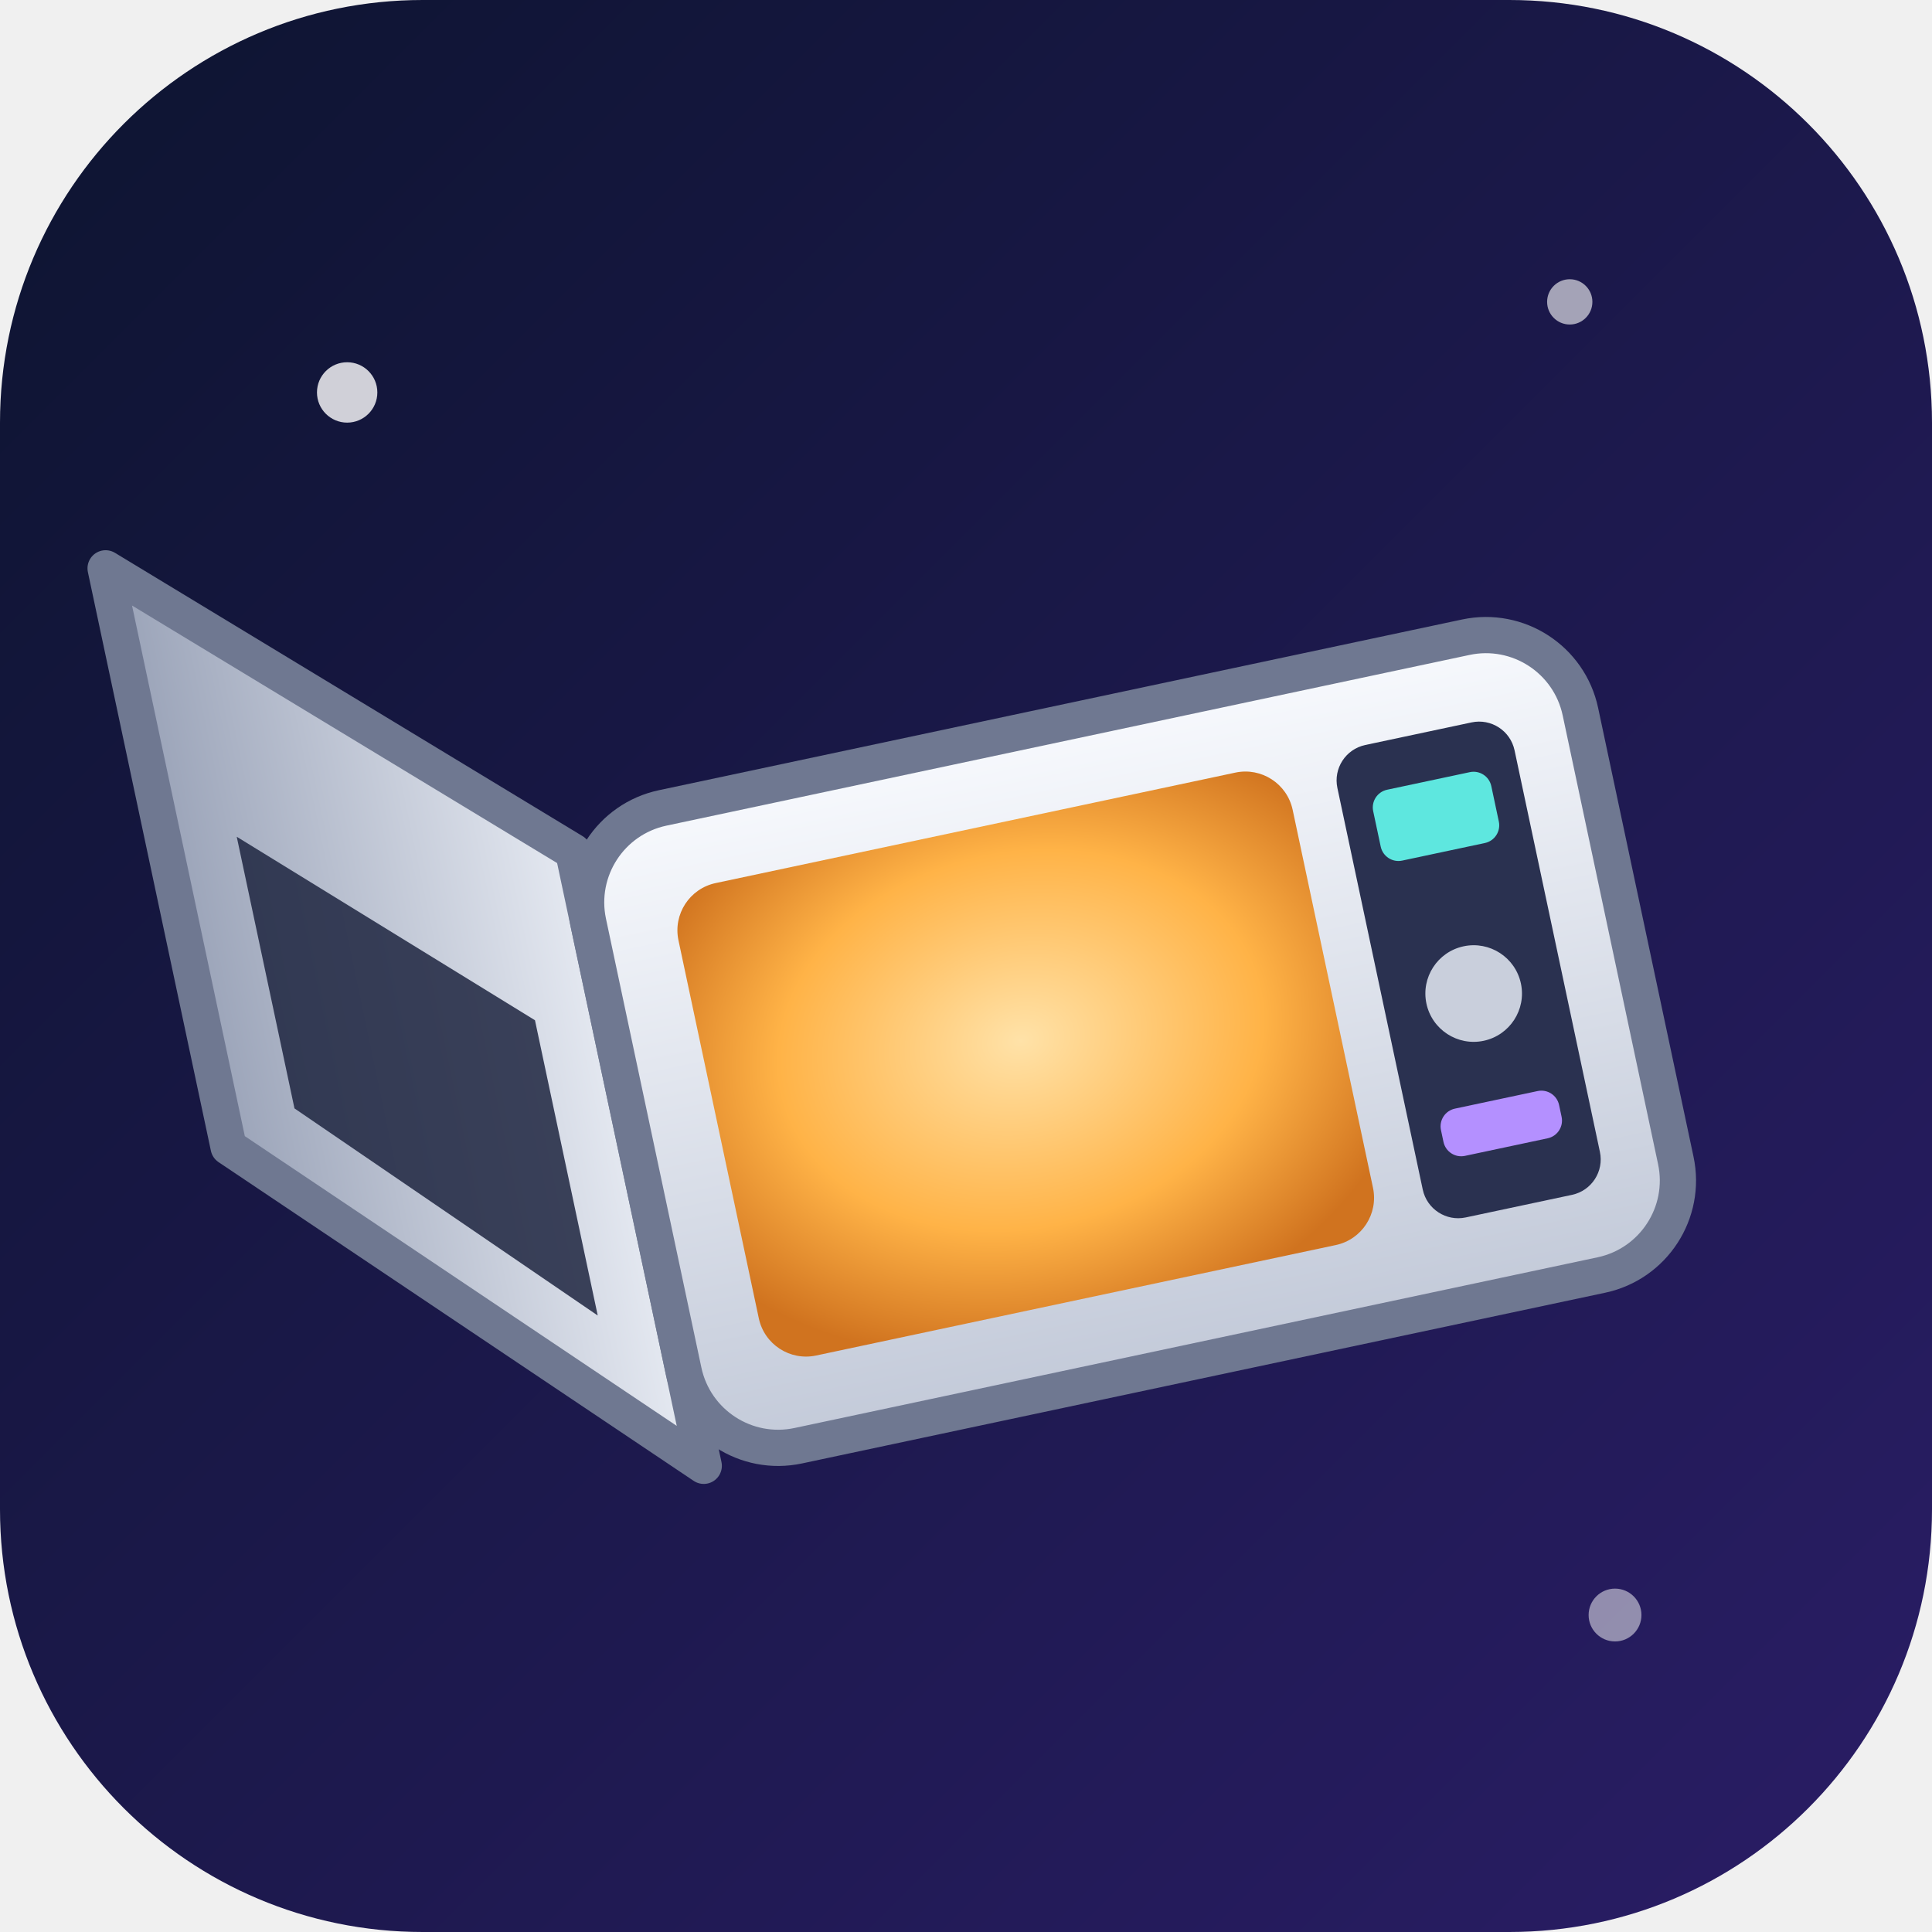
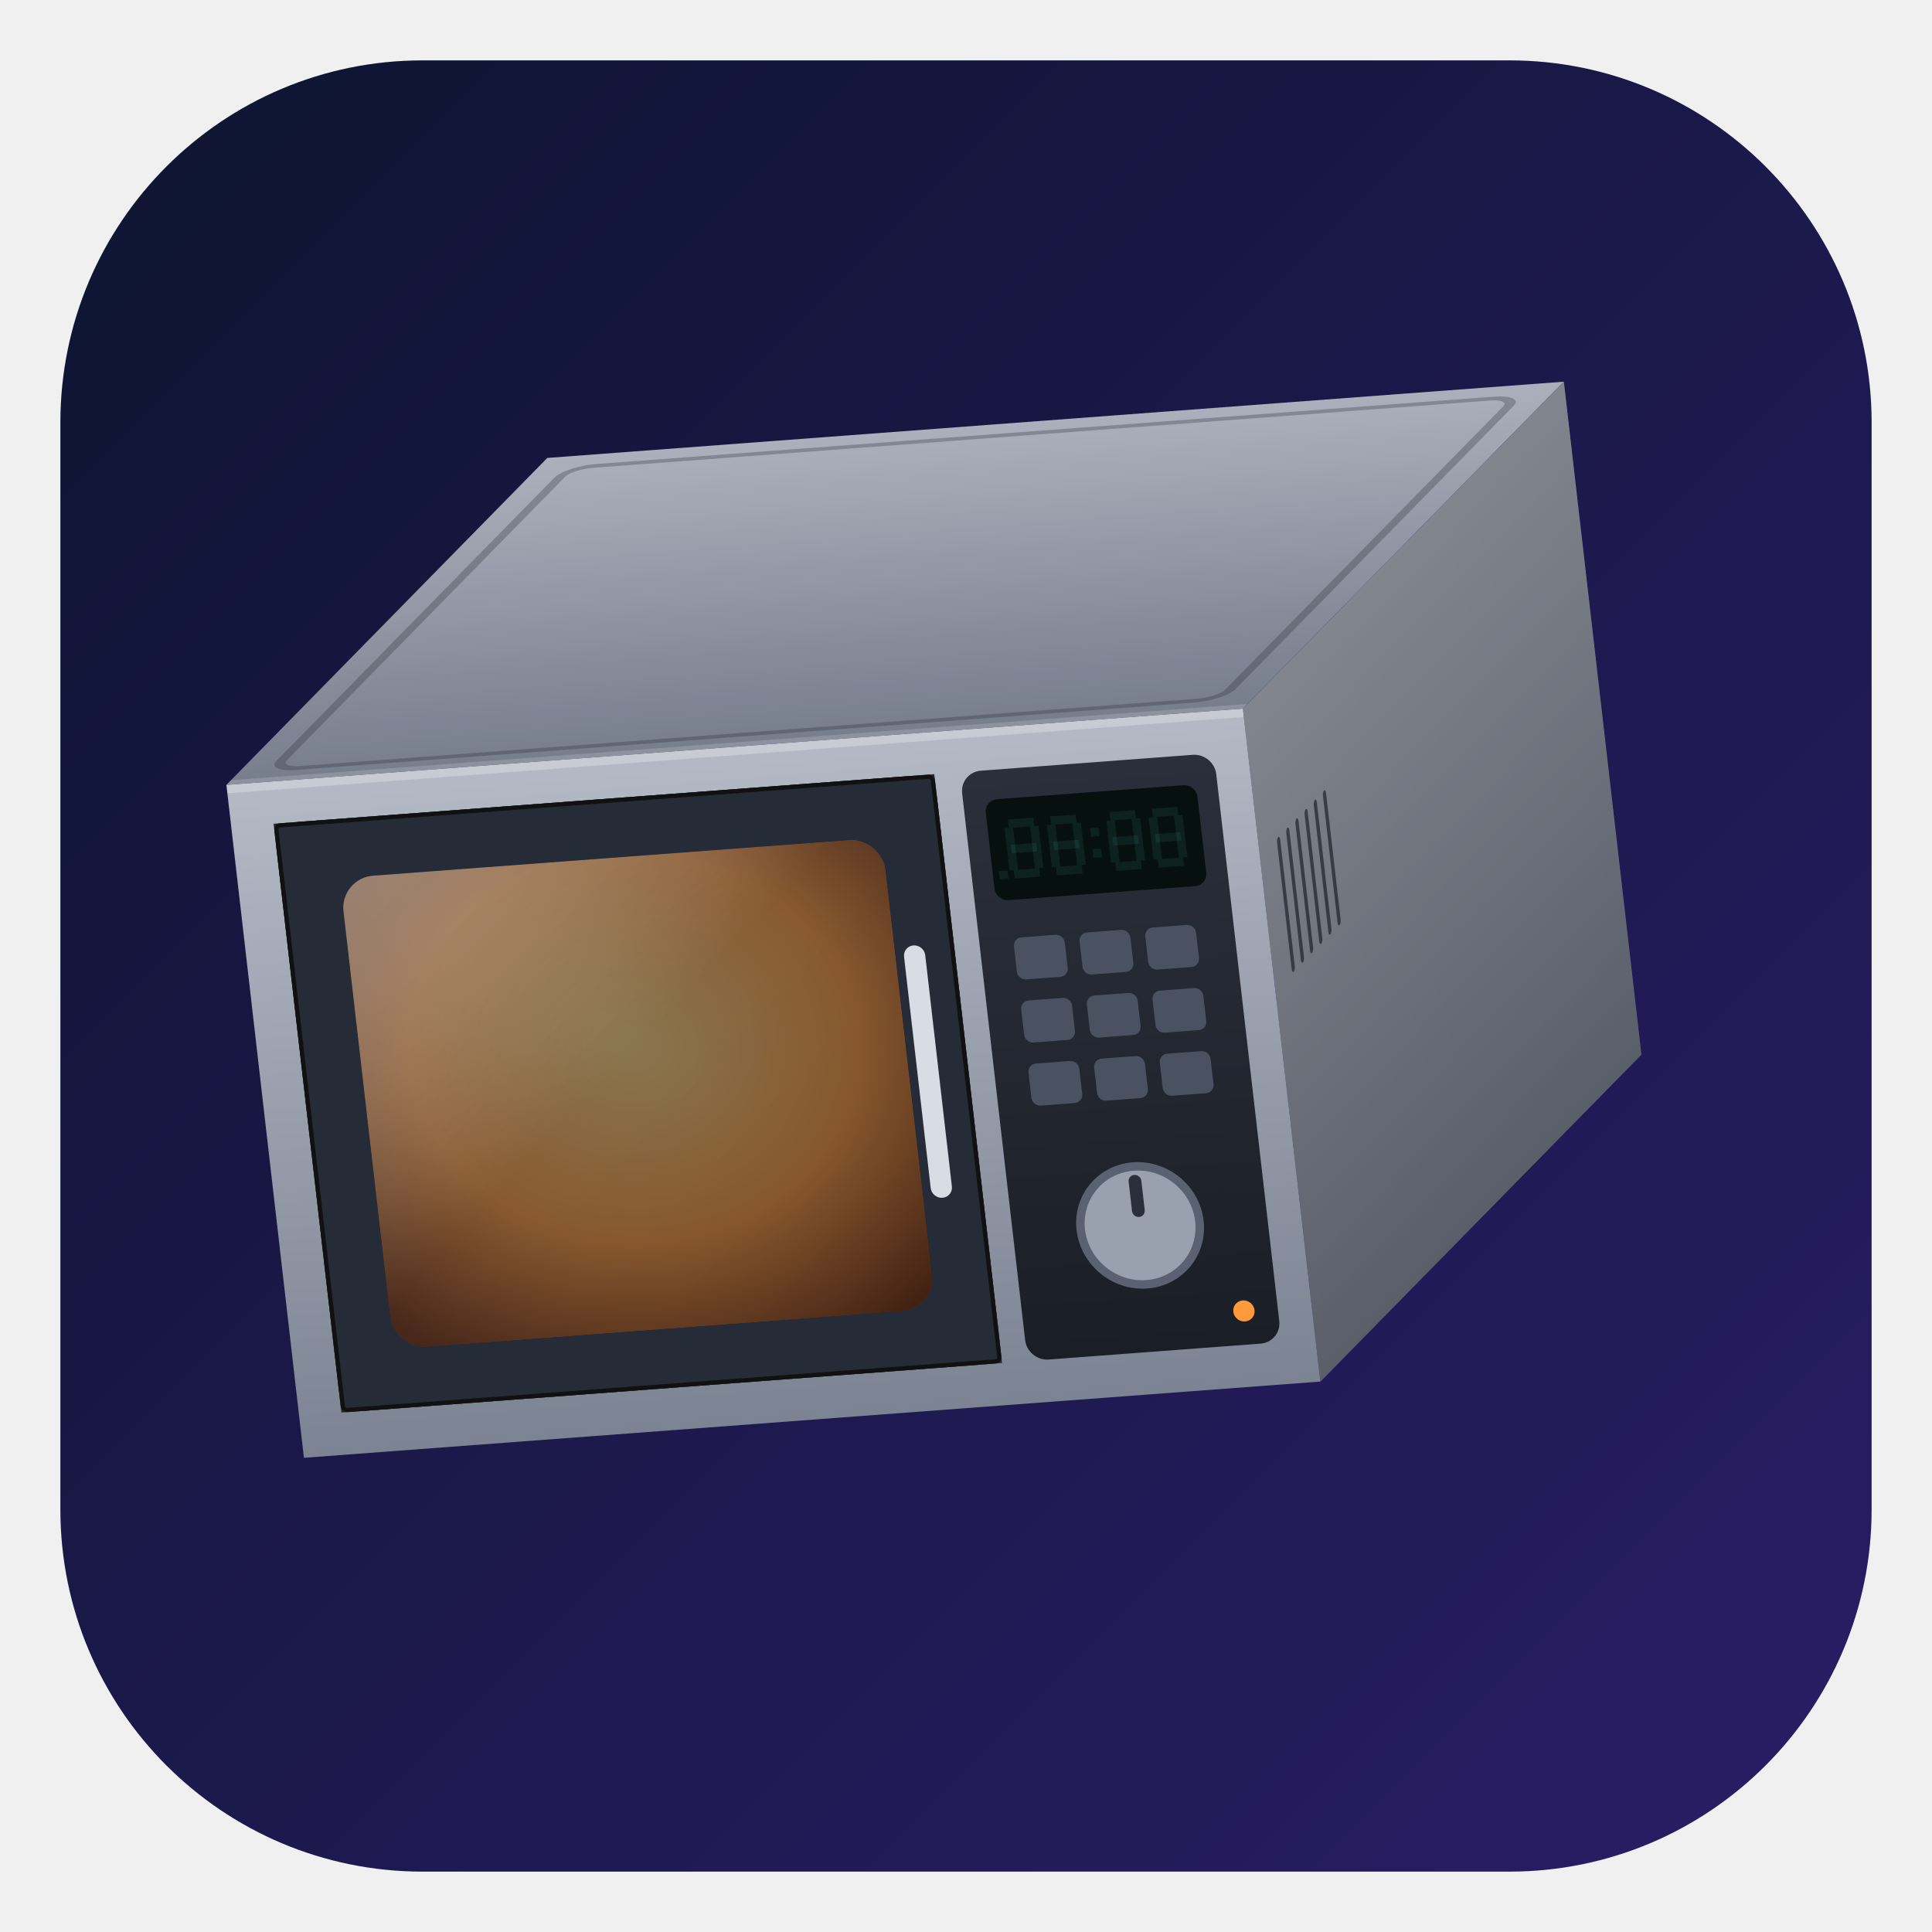
<svg xmlns="http://www.w3.org/2000/svg" width="256" height="256" viewBox="0 0 256 256">
  <defs>
-     <linearGradient id="sky" x1="0" y1="0" x2="1" y2="1">
-       <stop offset="0" stop-color="#0d1430" />
-       <stop offset="1" stop-color="#2a1d66" />
-     </linearGradient>
-     <radialGradient id="inside" cx="0.5" cy="0.45" r="0.65">
-       <stop offset="0" stop-color="#ffe2a8" />
-       <stop offset="0.6" stop-color="#ffb347" />
-       <stop offset="1" stop-color="#d0731f" />
-     </radialGradient>
-     <linearGradient id="body" x1="0" y1="0" x2="0" y2="1">
-       <stop offset="0" stop-color="#f7f9fd" />
-       <stop offset="1" stop-color="#c3cad9" />
-     </linearGradient>
-     <linearGradient id="door" x1="0" y1="0" x2="1" y2="0">
-       <stop offset="0" stop-color="#9aa3b8" />
-       <stop offset="1" stop-color="#e6eaf2" />
-     </linearGradient>
+     <g id="body-silver">
+       <defs>
+         <linearGradient id="body-silver-body" x1="0" y1="0" x2="0" y2="1">
+           <stop offset="0" stop-color="#b3b9c5" />
+           <stop offset="1" stop-color="#7c8392" />
+         </linearGradient>
+         <linearGradient id="body-silver-panel" x1="0" y1="0" x2="0" y2="1">
+           <stop offset="0" stop-color="#2a303b" />
+           <stop offset="1" stop-color="#1a1e26" />
+         </linearGradient>
+       </defs>
+       <g transform="translate(0 0)">
+         <rect width="240" height="160" fill="url(#body-silver-body)" />
+         <rect width="240" height="2" fill="#ffffff" opacity="0.25" />
+         <rect x="10" y="10" width="156" height="140" rx="6" fill="#1a1f28" />
+         <rect x="172" y="10" width="60" height="140" rx="5" fill="url(#body-silver-panel)" />
+         <rect x="177" y="17" width="50" height="24" rx="3" fill="#06110f" />
+         <rect x="180" y="50" width="12" height="10" rx="2" fill="#4a5262" />
+         <rect x="195.5" y="50" width="12" height="10" rx="2" fill="#4a5262" />
+         <rect x="211" y="50" width="12" height="10" rx="2" fill="#4a5262" />
+         <rect x="180" y="65" width="12" height="10" rx="2" fill="#4a5262" />
+         <rect x="195.5" y="65" width="12" height="10" rx="2" fill="#4a5262" />
+         <rect x="211" y="65" width="12" height="10" rx="2" fill="#4a5262" />
+         <rect x="180" y="80" width="12" height="10" rx="2" fill="#4a5262" />
+         <rect x="195.5" y="80" width="12" height="10" rx="2" fill="#4a5262" />
+         <rect x="211" y="80" width="12" height="10" rx="2" fill="#4a5262" />
+         <circle cx="202" cy="120" r="14" fill="#9aa1ae" stroke="#5a6170" stroke-width="2" />
+         <rect x="200.5" y="108" width="3" height="10" rx="1.5" fill="#2a303b" />
+         <circle cx="224" cy="142" r="2.5" fill="#ff9a3c" />
+       </g>
+       <g transform="translate(250 0)">
+         <rect width="240" height="160" fill="url(#body-silver-body)" />
+         <rect x="20" y="22" width="5" height="5" rx="1" fill="#2a2e38" opacity="0.7" />
+         <rect x="29" y="22" width="5" height="5" rx="1" fill="#2a2e38" opacity="0.7" />
+         <rect x="38" y="22" width="5" height="5" rx="1" fill="#2a2e38" opacity="0.7" />
+         <rect x="47" y="22" width="5" height="5" rx="1" fill="#2a2e38" opacity="0.7" />
+         <rect x="56" y="22" width="5" height="5" rx="1" fill="#2a2e38" opacity="0.7" />
+         <rect x="65" y="22" width="5" height="5" rx="1" fill="#2a2e38" opacity="0.7" />
+         <rect x="74" y="22" width="5" height="5" rx="1" fill="#2a2e38" opacity="0.7" />
+         <rect x="83" y="22" width="5" height="5" rx="1" fill="#2a2e38" opacity="0.7" />
+         <rect x="92" y="22" width="5" height="5" rx="1" fill="#2a2e38" opacity="0.7" />
+         <rect x="101" y="22" width="5" height="5" rx="1" fill="#2a2e38" opacity="0.7" />
+         <rect x="20" y="31" width="5" height="5" rx="1" fill="#2a2e38" opacity="0.7" />
+         <rect x="29" y="31" width="5" height="5" rx="1" fill="#2a2e38" opacity="0.7" />
+         <rect x="38" y="31" width="5" height="5" rx="1" fill="#2a2e38" opacity="0.7" />
+         <rect x="47" y="31" width="5" height="5" rx="1" fill="#2a2e38" opacity="0.7" />
+         <rect x="56" y="31" width="5" height="5" rx="1" fill="#2a2e38" opacity="0.7" />
+         <rect x="65" y="31" width="5" height="5" rx="1" fill="#2a2e38" opacity="0.7" />
+         <rect x="74" y="31" width="5" height="5" rx="1" fill="#2a2e38" opacity="0.7" />
+         <rect x="83" y="31" width="5" height="5" rx="1" fill="#2a2e38" opacity="0.7" />
+         <rect x="92" y="31" width="5" height="5" rx="1" fill="#2a2e38" opacity="0.7" />
+         <rect x="101" y="31" width="5" height="5" rx="1" fill="#2a2e38" opacity="0.7" />
+         <rect x="20" y="40" width="5" height="5" rx="1" fill="#2a2e38" opacity="0.7" />
+         <rect x="29" y="40" width="5" height="5" rx="1" fill="#2a2e38" opacity="0.7" />
+         <rect x="38" y="40" width="5" height="5" rx="1" fill="#2a2e38" opacity="0.7" />
+         <rect x="47" y="40" width="5" height="5" rx="1" fill="#2a2e38" opacity="0.7" />
+         <rect x="56" y="40" width="5" height="5" rx="1" fill="#2a2e38" opacity="0.7" />
+         <rect x="65" y="40" width="5" height="5" rx="1" fill="#2a2e38" opacity="0.7" />
+         <rect x="74" y="40" width="5" height="5" rx="1" fill="#2a2e38" opacity="0.7" />
+         <rect x="83" y="40" width="5" height="5" rx="1" fill="#2a2e38" opacity="0.7" />
+         <rect x="92" y="40" width="5" height="5" rx="1" fill="#2a2e38" opacity="0.7" />
+         <rect x="101" y="40" width="5" height="5" rx="1" fill="#2a2e38" opacity="0.7" />
+         <rect x="20" y="49" width="5" height="5" rx="1" fill="#2a2e38" opacity="0.7" />
+         <rect x="29" y="49" width="5" height="5" rx="1" fill="#2a2e38" opacity="0.7" />
+         <rect x="38" y="49" width="5" height="5" rx="1" fill="#2a2e38" opacity="0.7" />
+         <rect x="47" y="49" width="5" height="5" rx="1" fill="#2a2e38" opacity="0.7" />
+         <rect x="56" y="49" width="5" height="5" rx="1" fill="#2a2e38" opacity="0.7" />
+         <rect x="65" y="49" width="5" height="5" rx="1" fill="#2a2e38" opacity="0.7" />
+         <rect x="74" y="49" width="5" height="5" rx="1" fill="#2a2e38" opacity="0.7" />
+         <rect x="83" y="49" width="5" height="5" rx="1" fill="#2a2e38" opacity="0.7" />
+         <rect x="92" y="49" width="5" height="5" rx="1" fill="#2a2e38" opacity="0.7" />
+         <rect x="101" y="49" width="5" height="5" rx="1" fill="#2a2e38" opacity="0.7" />
+         <rect x="150" y="110" width="60" height="28" rx="3" fill="#2a2e38" opacity="0.55" />
+       </g>
+       <g transform="translate(500 0)">
+         <rect width="210" height="160" fill="url(#body-silver-body)" />
+         <line x1="12" y1="36" x2="12" y2="66" stroke="#2a2e38" stroke-width="2" stroke-linecap="round" opacity="0.7" />
+         <line x1="18" y1="36" x2="18" y2="66" stroke="#2a2e38" stroke-width="2" stroke-linecap="round" opacity="0.7" />
+         <line x1="24" y1="36" x2="24" y2="66" stroke="#2a2e38" stroke-width="2" stroke-linecap="round" opacity="0.7" />
+         <line x1="30" y1="36" x2="30" y2="66" stroke="#2a2e38" stroke-width="2" stroke-linecap="round" opacity="0.7" />
+         <line x1="36" y1="36" x2="36" y2="66" stroke="#2a2e38" stroke-width="2" stroke-linecap="round" opacity="0.7" />
+         <line x1="42" y1="36" x2="42" y2="66" stroke="#2a2e38" stroke-width="2" stroke-linecap="round" opacity="0.7" />
+       </g>
+       <g transform="translate(0 220)">
+         <rect width="210" height="160" fill="url(#body-silver-body)" />
+         <line x1="198" y1="36" x2="198" y2="66" stroke="#2a2e38" stroke-width="2" stroke-linecap="round" opacity="0.7" />
+         <line x1="192" y1="36" x2="192" y2="66" stroke="#2a2e38" stroke-width="2" stroke-linecap="round" opacity="0.7" />
+         <line x1="186" y1="36" x2="186" y2="66" stroke="#2a2e38" stroke-width="2" stroke-linecap="round" opacity="0.7" />
+         <line x1="180" y1="36" x2="180" y2="66" stroke="#2a2e38" stroke-width="2" stroke-linecap="round" opacity="0.7" />
+         <line x1="174" y1="36" x2="174" y2="66" stroke="#2a2e38" stroke-width="2" stroke-linecap="round" opacity="0.7" />
+         <line x1="168" y1="36" x2="168" y2="66" stroke="#2a2e38" stroke-width="2" stroke-linecap="round" opacity="0.7" />
+       </g>
+       <g transform="translate(220 220)">
+         <rect width="240" height="210" fill="url(#body-silver-body)" />
+         <rect x="8" y="8" width="224" height="194" rx="6" fill="none" stroke="#2a2e38" stroke-width="2.5" opacity="0.3" />
+         <rect y="207" width="240" height="3" fill="#ffffff" opacity="0.18" />
+       </g>
+       <g transform="translate(470 220)">
+         <rect width="240" height="210" fill="url(#body-silver-body)" />
+         <rect width="240" height="210" fill="#1a1e26" opacity="0.35" />
+         <rect x="90" y="85" width="60" height="40" rx="3" fill="#2a2e38" opacity="0.7" />
+         <rect x="96" y="92" width="48" height="4" rx="1" fill="#9aa1ae" opacity="0.5" />
+         <rect x="96" y="101" width="34" height="4" rx="1" fill="#9aa1ae" opacity="0.5" />
+         <circle cx="26" cy="26" r="11" fill="#14171d" />
+         <circle cx="214" cy="26" r="11" fill="#14171d" />
+         <circle cx="26" cy="184" r="11" fill="#14171d" />
+         <circle cx="214" cy="184" r="11" fill="#14171d" />
+       </g>
+     </g>
+     <g id="door">
+       <defs>
+         <linearGradient id="door-glass" x1="0" y1="0" x2="1" y2="1">
+           <stop offset="0" stop-color="#1b2433" />
+           <stop offset="1" stop-color="#0b0f17" />
+         </linearGradient>
+         <linearGradient id="door-shine" x1="0" y1="0" x2="1" y2="1">
+           <stop offset="0" stop-color="#ffffff" stop-opacity="0.35" />
+           <stop offset="0.45" stop-color="#ffffff" stop-opacity="0" />
+         </linearGradient>
+       </defs>
+       <g transform="translate(0 0)">
+         <path fill-rule="evenodd" fill="#262c37" d="M0 0H156V140H0Z M22 14H134A8 8 0 0 1 142 22V118A8 8 0 0 1 134 126H22A8 8 0 0 1 14 118V22A8 8 0 0 1 22 14Z" />
+         <rect x="0.5" y="0.5" width="155" height="139" rx="1" fill="none" stroke="#111111" stroke-width="1" />
+         <rect x="14" y="14" width="128" height="112" rx="8" fill="url(#door-glass)" opacity="0.5" />
+         <rect x="14" y="14" width="128" height="112" rx="8" fill="url(#door-shine)" />
+         <rect x="144" y="40" width="5" height="60" rx="2.5" fill="#d8dce4" />
+       </g>
+       <g transform="translate(160 0)">
+         <path fill-rule="evenodd" fill="#1d222b" d="M0 0H156V140H0Z M22 14H134A8 8 0 0 1 142 22V118A8 8 0 0 1 134 126H22A8 8 0 0 1 14 118V22A8 8 0 0 1 22 14Z" />
+         <rect x="5" y="5" width="146" height="130" rx="4" fill="none" stroke="#3a404c" stroke-width="2" />
+         <rect x="14" y="14" width="128" height="112" rx="8" fill="#121821" opacity="0.45" />
+       </g>
+       <g transform="translate(320 0)">
+         <rect width="10" height="10" fill="#1d222b" />
+       </g>
+     </g>
+     <g id="interior">
+       <defs>
+         <radialGradient id="interior-glow" cx="0.5" cy="0.4" r="0.75">
+           <stop offset="0" stop-color="#ffd27a" />
+           <stop offset="0.55" stop-color="#ff9a3c" />
+           <stop offset="1" stop-color="#7a3410" />
+         </radialGradient>
+       </defs>
+       <g transform="translate(0 0)">
+         <rect width="128" height="128" fill="url(#interior-glow)" />
+       </g>
+       <g transform="translate(140 0)">
+         <rect width="256" height="256" fill="#e8a060" />
+         <circle cx="128" cy="128" r="124" fill="#fff4dc" stroke="#c46a26" stroke-width="5" />
+         <circle cx="128" cy="128" r="84" fill="none" stroke="#e0c49a" stroke-width="3" />
+         <rect x="122" y="10" width="12" height="40" rx="6" fill="#d9a46a" transform="rotate(0 128 128)" />
+         <rect x="122" y="10" width="12" height="40" rx="6" fill="#d9a46a" transform="rotate(120 128 128)" />
+         <rect x="122" y="10" width="12" height="40" rx="6" fill="#d9a46a" transform="rotate(240 128 128)" />
+       </g>
+     </g>
+     <g id="led">
+       <rect width="48" height="22" fill="#06110f" />
+       <rect x="4" y="4" width="6" height="2" fill="#5ee7df" opacity="0.08" />
+       <rect x="9" y="6" width="2" height="5" fill="#5ee7df" opacity="0.08" />
+       <rect x="9" y="11" width="2" height="5" fill="#5ee7df" opacity="0.08" />
+       <rect x="4" y="16" width="6" height="2" fill="#5ee7df" opacity="0.08" />
+       <rect x="3" y="11" width="2" height="5" fill="#5ee7df" opacity="0.08" />
+       <rect x="3" y="6" width="2" height="5" fill="#5ee7df" opacity="0.08" />
+       <rect x="4" y="10" width="6" height="2" fill="#5ee7df" opacity="0.08" />
+       <rect x="14" y="4" width="6" height="2" fill="#5ee7df" opacity="0.08" />
+       <rect x="19" y="6" width="2" height="5" fill="#5ee7df" opacity="0.08" />
+       <rect x="19" y="11" width="2" height="5" fill="#5ee7df" opacity="0.08" />
+       <rect x="14" y="16" width="6" height="2" fill="#5ee7df" opacity="0.08" />
+       <rect x="13" y="11" width="2" height="5" fill="#5ee7df" opacity="0.08" />
+       <rect x="13" y="6" width="2" height="5" fill="#5ee7df" opacity="0.08" />
+       <rect x="14" y="10" width="6" height="2" fill="#5ee7df" opacity="0.08" />
+       <rect x="28" y="4" width="6" height="2" fill="#5ee7df" opacity="0.08" />
+       <rect x="33" y="6" width="2" height="5" fill="#5ee7df" opacity="0.08" />
+       <rect x="33" y="11" width="2" height="5" fill="#5ee7df" opacity="0.08" />
+       <rect x="28" y="16" width="6" height="2" fill="#5ee7df" opacity="0.08" />
+       <rect x="27" y="11" width="2" height="5" fill="#5ee7df" opacity="0.08" />
+       <rect x="27" y="6" width="2" height="5" fill="#5ee7df" opacity="0.08" />
+       <rect x="28" y="10" width="6" height="2" fill="#5ee7df" opacity="0.08" />
+       <rect x="38" y="4" width="6" height="2" fill="#5ee7df" opacity="0.08" />
+       <rect x="43" y="6" width="2" height="5" fill="#5ee7df" opacity="0.08" />
+       <rect x="43" y="11" width="2" height="5" fill="#5ee7df" opacity="0.08" />
+       <rect x="38" y="16" width="6" height="2" fill="#5ee7df" opacity="0.08" />
+       <rect x="37" y="11" width="2" height="5" fill="#5ee7df" opacity="0.08" />
+       <rect x="37" y="6" width="2" height="5" fill="#5ee7df" opacity="0.08" />
+       <rect x="38" y="10" width="6" height="2" fill="#5ee7df" opacity="0.08" />
+       <rect x="23" y="7.5" width="2" height="2" fill="#5ee7df" opacity="0.08" />
+       <rect x="23" y="12.5" width="2" height="2" fill="#5ee7df" opacity="0.08" />
+       <rect x="0.5" y="16" width="2" height="2" fill="#5ee7df" opacity="0.08" />
+     </g>
+     <g id="food">
+       <g transform="translate(0 0)">
+         <rect width="256" height="192" fill="#1d1f24" />
+         <rect x="10" y="10" width="236" height="172" rx="6" fill="#2a2d33" />
+         <rect x="16" y="16" width="120" height="160" rx="6" fill="#f4f1e8" />
+         <circle cx="76" cy="96" r="9" fill="#c0392b" />
+         <rect x="144" y="16" width="96" height="76" rx="6" fill="#f08a4b" />
+         <rect x="152" y="30" width="80" height="10" rx="4" fill="#f6b78a" />
+         <rect x="152" y="52" width="80" height="10" rx="4" fill="#f6b78a" />
+         <rect x="144" y="100" width="96" height="76" rx="6" fill="#3f8f3a" />
+         <circle cx="170" cy="126" r="12" fill="#5fb055" />
+         <circle cx="212" cy="150" r="14" fill="#f2c94c" />
+         <rect x="10" y="10" width="236" height="60" rx="6" fill="#ffffff" opacity="0.12" />
+       </g>
+       <g transform="translate(266 0)">
+         <rect width="256" height="64" fill="#1d1f24" />
+         <rect width="256" height="10" fill="#d9dde3" opacity="0.6" />
+       </g>
+       <g transform="translate(532 0)">
+         <rect width="64" height="64" fill="#15171b" />
+       </g>
+       <g transform="translate(0 202)">
+         <rect width="192" height="256" fill="#f6f1e6" />
+         <rect x="0" y="0" width="16" height="256" fill="#d64545" />
+         <rect x="32" y="0" width="16" height="256" fill="#d64545" />
+         <rect x="64" y="0" width="16" height="256" fill="#d64545" />
+         <rect x="96" y="0" width="16" height="256" fill="#d64545" />
+         <rect x="128" y="0" width="16" height="256" fill="#d64545" />
+         <rect x="160" y="0" width="16" height="256" fill="#d64545" />
+         <rect x="36" y="78" width="120" height="100" rx="14" fill="#f6f1e6" />
+         <circle cx="72" cy="118" r="14" fill="#f5d36b" />
+         <circle cx="96" cy="108" r="16" fill="#f5d36b" />
+         <circle cx="120" cy="120" r="14" fill="#f5d36b" />
+         <circle cx="84" cy="140" r="15" fill="#f5d36b" />
+         <circle cx="108" cy="142" r="15" fill="#f5d36b" />
+         <circle cx="96" cy="128" r="13" fill="#f5d36b" />
+         <rect x="0" y="0" width="192" height="18" fill="#c23a3a" />
+       </g>
+       <g transform="translate(202 202)">
+         <rect width="192" height="256" fill="#f6f1e6" />
+         <rect x="0" y="0" width="16" height="256" fill="#d64545" />
+         <rect x="32" y="0" width="16" height="256" fill="#d64545" />
+         <rect x="64" y="0" width="16" height="256" fill="#d64545" />
+         <rect x="96" y="0" width="16" height="256" fill="#d64545" />
+         <rect x="128" y="0" width="16" height="256" fill="#d64545" />
+         <rect x="160" y="0" width="16" height="256" fill="#d64545" />
+         <rect x="40" y="96" width="112" height="64" rx="6" fill="#f6f1e6" />
+         <rect x="52" y="112" width="88" height="6" rx="3" fill="#b8b2a6" />
+         <rect x="52" y="128" width="64" height="6" rx="3" fill="#b8b2a6" />
+         <rect x="0" y="0" width="192" height="18" fill="#c23a3a" />
+       </g>
+       <g transform="translate(404 202)">
+         <rect width="32" height="32" fill="#e9e2d2" />
+       </g>
+       <g transform="translate(446 202)">
+         <rect width="256" height="128" fill="#4fa3a5" />
+         <rect y="40" width="256" height="14" fill="#f2efe8" />
+         <rect y="0" width="256" height="6" fill="#ffffff" opacity="0.35" />
+       </g>
+       <g transform="translate(446 340)">
+         <rect width="128" height="128" fill="#4fa3a5" />
+         <circle cx="64" cy="64" r="58" fill="#3b8385" />
+         <circle cx="64" cy="64" r="52" fill="#7a4a2a" />
+         <circle cx="52" cy="52" r="14" fill="#a26a40" opacity="0.6" />
+       </g>
+       <g transform="translate(584 340)">
+         <rect width="16" height="16" fill="#4fa3a5" />
+       </g>
+       <g transform="translate(610 340)">
+         <rect width="64" height="64" fill="#3b8385" />
+         <circle cx="32" cy="32" r="22" fill="none" stroke="#2c6a6b" stroke-width="4" />
+       </g>
+       <g transform="translate(0 478)">
+         <rect width="256" height="96" fill="#f7f3ea" />
+         <rect y="0" width="256" height="30" fill="#ffffff" />
+         <rect y="78" width="256" height="18" fill="#ece5d6" />
+       </g>
+       <g transform="translate(266 478)">
+         <rect width="128" height="128" fill="#ffffff" />
+         <path d="M64 64 L64 14" stroke="#e3dccb" stroke-width="4" stroke-linecap="round" transform="rotate(0 64 64)" />
+         <path d="M64 64 L64 14" stroke="#e3dccb" stroke-width="4" stroke-linecap="round" transform="rotate(45 64 64)" />
+         <path d="M64 64 L64 14" stroke="#e3dccb" stroke-width="4" stroke-linecap="round" transform="rotate(90 64 64)" />
+         <path d="M64 64 L64 14" stroke="#e3dccb" stroke-width="4" stroke-linecap="round" transform="rotate(135 64 64)" />
+         <path d="M64 64 L64 14" stroke="#e3dccb" stroke-width="4" stroke-linecap="round" transform="rotate(180 64 64)" />
+         <path d="M64 64 L64 14" stroke="#e3dccb" stroke-width="4" stroke-linecap="round" transform="rotate(225 64 64)" />
+         <path d="M64 64 L64 14" stroke="#e3dccb" stroke-width="4" stroke-linecap="round" transform="rotate(270 64 64)" />
+         <path d="M64 64 L64 14" stroke="#e3dccb" stroke-width="4" stroke-linecap="round" transform="rotate(315 64 64)" />
+         <circle cx="64" cy="64" r="10" fill="#efe8d8" />
+       </g>
+       <g transform="translate(404 478)">
+         <rect width="64" height="64" fill="#efe3c8" />
+       </g>
+     </g>
  </defs>
-   <rect width="256" height="256" rx="56" fill="url(#sky)" />
-   <g fill="#ffffff">
-     <circle cx="46" cy="52" r="4" opacity="0.8" />
-     <circle cx="208" cy="40" r="3" opacity="0.6" />
-     <circle cx="214" cy="214" r="3.5" opacity="0.5" />
-   </g>
-   <g transform="translate(150 138) rotate(-12) scale(0.8)">
-     <path d="M-84 -50 L-150 -112 L-150 -14 L-84 54 Z" fill="url(#door)" stroke="#6f7891" stroke-width="6" stroke-linejoin="round" />
-     <path d="M-96 -24 L-138 -64 L-138 -18 L-96 26 Z" fill="#1d2440" opacity="0.85" />
-     <rect x="-84" y="-54" width="168" height="108" rx="16" fill="url(#body)" stroke="#6f7891" stroke-width="6" />
-     <rect x="-70" y="-40" width="104" height="80" rx="8" fill="url(#inside)" />
-     <rect x="42" y="-40" width="30" height="80" rx="6" fill="#2a3150" />
-     <rect x="47" y="-32" width="20" height="12" rx="3" fill="#5ee7df" />
-     <circle cx="57" cy="4" r="8" fill="#c9cfdc" />
-     <rect x="47" y="22" width="20" height="8" rx="3" fill="#b490ff" />
+   <linearGradient id="sky" x1="0" y1="0" x2="1" y2="1">
+     <stop offset="0" stop-color="#0d1430" />
+     <stop offset="1" stop-color="#2a1d66" />
+   </linearGradient>
+   <rect x="8" y="8" width="240" height="240" rx="48" fill="url(#sky)" />
+   <g transform="matrix(0.5612 -0.0421 -0.2025 0.2063 72.52 60.68)">
+     <svg x="0" y="0" width="240.0" height="210.0" viewBox="220.0 220.0 240.0 210.0" overflow="hidden">
+       <use href="#body-silver" />
+     </svg>
+   </g>
+   <polygon points="30.00,104.00 164.69,93.90 207.21,50.58 72.52,60.68" fill="#000" fill-opacity="0.05" />
+   <g transform="matrix(0.2025 -0.2063 0.0642 0.5573 164.69 93.90)">
+     <svg x="0" y="0" width="210.0" height="160.0" viewBox="500.0 0.0 210.0 160.0" overflow="hidden">
+       <use href="#body-silver" />
+     </svg>
+   </g>
+   <polygon points="164.69,93.90 207.21,50.58 217.47,139.75 174.96,183.07" fill="#000" fill-opacity="0.28" />
+   <g transform="matrix(0.5612 -0.0421 0.0642 0.5573 30.00 104.00)">
+     <svg x="0" y="0" width="240.0" height="160.0" viewBox="0.0 0.0 240.0 160.0" overflow="hidden">
+       <use href="#body-silver" />
+     </svg>
+   </g>
+   <g transform="matrix(0.5612 -0.0421 0.0561 0.4877 45.01 116.37)">
+     <svg x="0" y="0" width="128.0" height="128.0" viewBox="0.0 0.0 128.0 128.0" overflow="hidden">
+       <use href="#interior" />
+     </svg>
+   </g>
+   <g transform="matrix(0.5612 -0.0421 0.0642 0.5573 36.25 109.15)">
+     <svg x="0" y="0" width="156.0" height="140.0" viewBox="0.0 0.0 156.0 140.0" overflow="hidden">
+       <use href="#door" />
+     </svg>
+   </g>
+   <g transform="matrix(0.5612 -0.0421 0.0642 0.5573 131.05 106.54)">
+     <svg x="0" y="0" width="48.0" height="22.0" viewBox="0.0 0.0 48.0 22.0" overflow="hidden">
+       <use href="#led" />
+     </svg>
  </g>
</svg>
